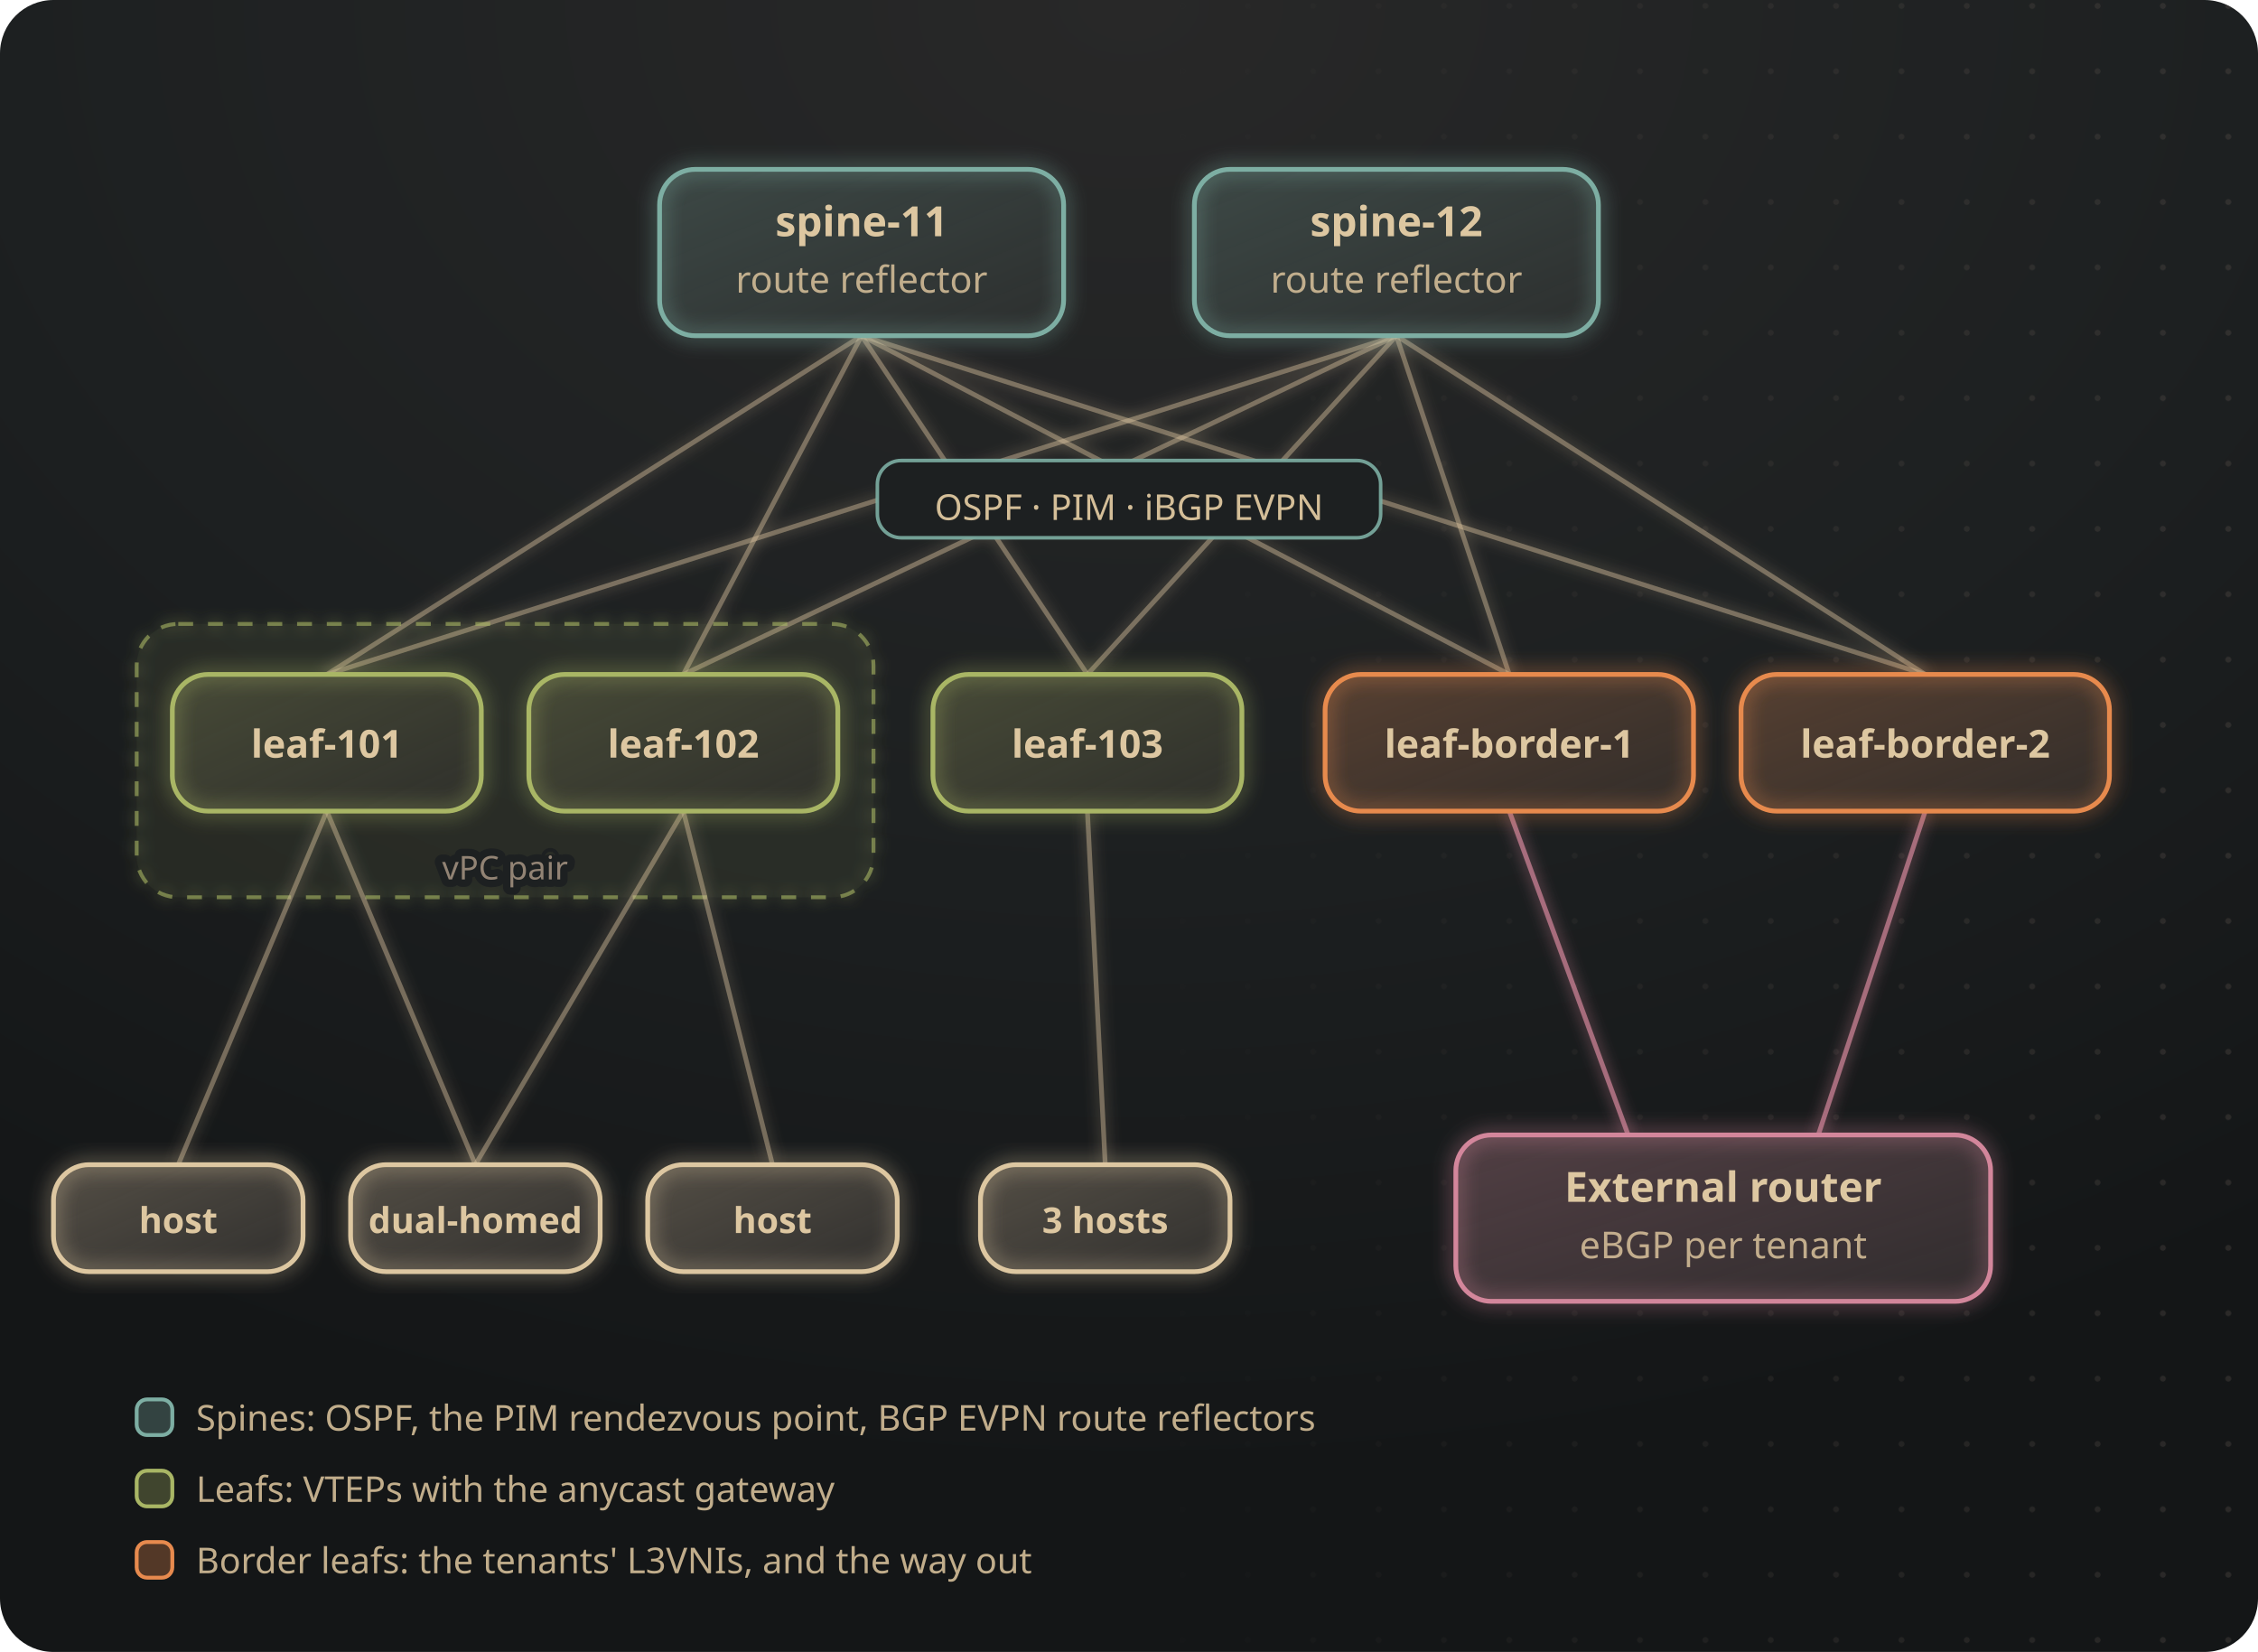
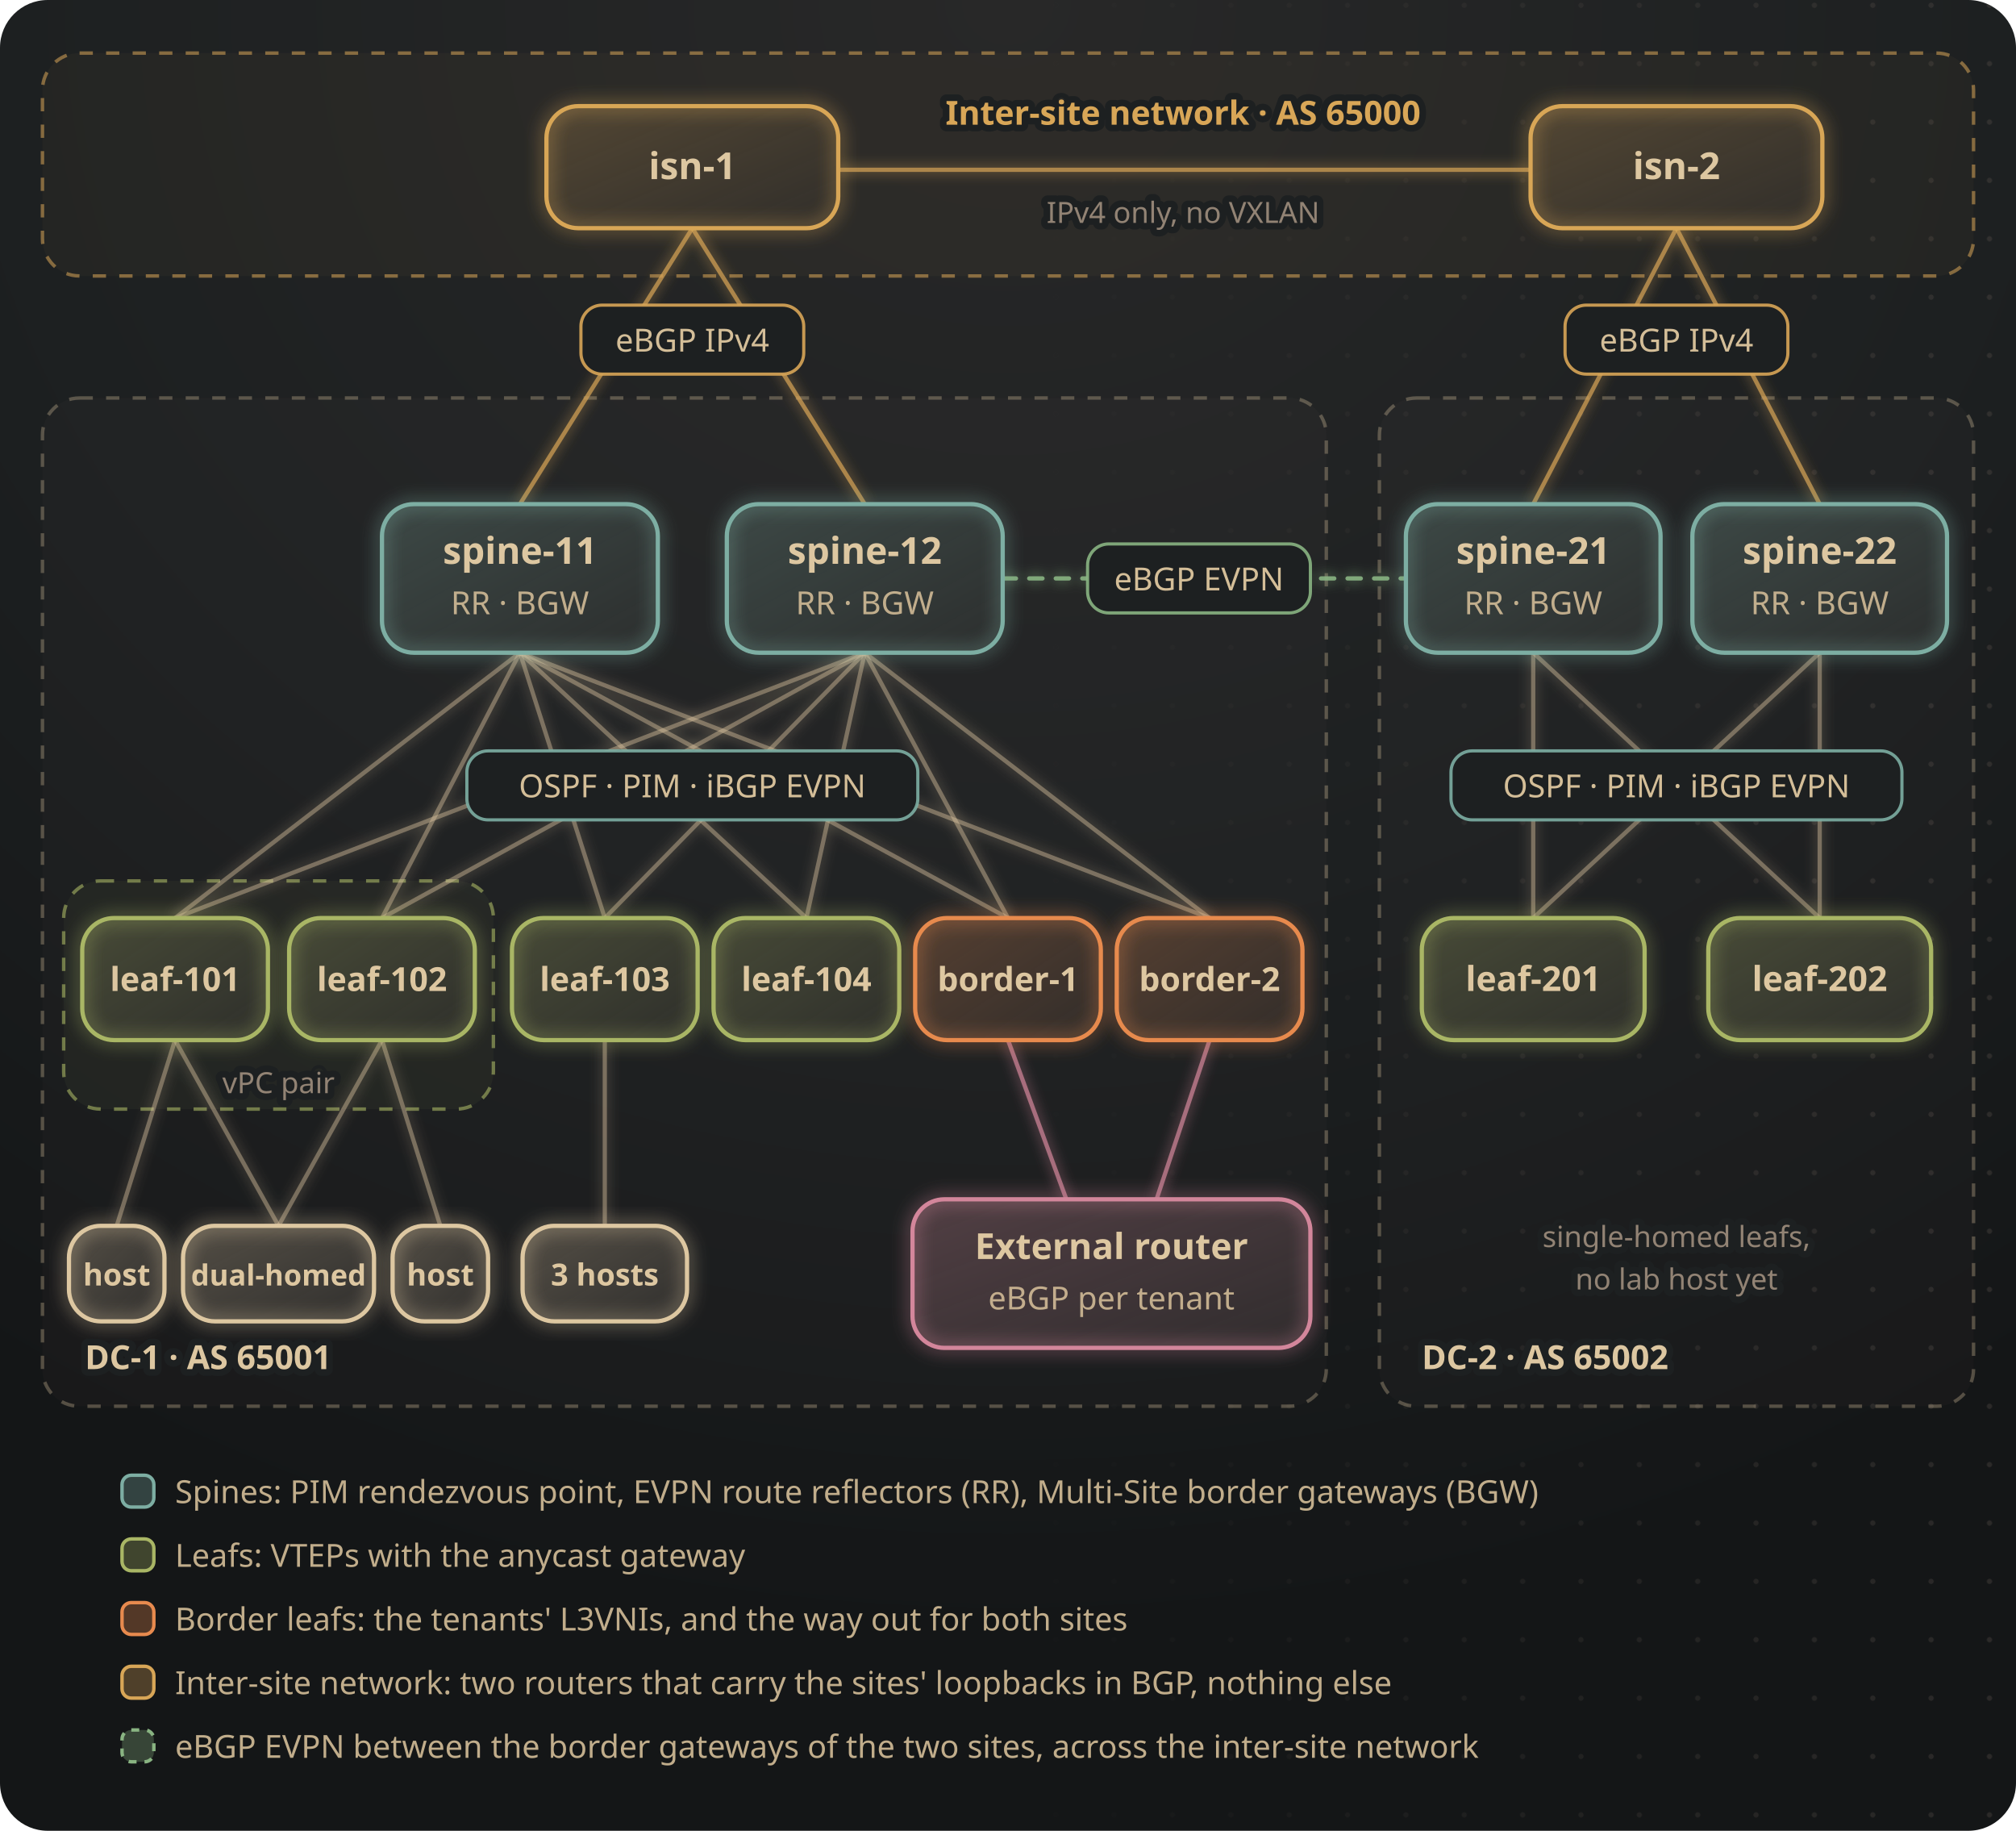
- <svg xmlns="http://www.w3.org/2000/svg" viewBox="0 0 760 556" width="760" height="556" font-family="-apple-system, BlinkMacSystemFont, 'Segoe UI', 'Noto Sans', Helvetica, Arial, sans-serif" role="img" aria-labelledby="t d">
+ <svg xmlns="http://www.w3.org/2000/svg" viewBox="0 0 760 690" width="760" height="690" font-family="-apple-system, BlinkMacSystemFont, 'Segoe UI', 'Noto Sans', Helvetica, Arial, sans-serif" role="img" aria-labelledby="t d">
  <defs>
    <marker id="a-red" viewBox="0 0 10 10" refX="8.6" refY="5" markerWidth="6.5" markerHeight="6.5" orient="auto-start-reverse">
      <path d="M1,1.2 L8.8,5 L1,8.8 Z" fill="#ea6962" />
    </marker>
    <linearGradient id="g-red" x1="0" y1="0" x2="1" y2="1">
      <stop offset="0" stop-color="#ea6962" stop-opacity="0.24" />
      <stop offset="1" stop-color="#ea6962" stop-opacity="0.05" />
    </linearGradient>
    <marker id="a-orange" viewBox="0 0 10 10" refX="8.6" refY="5" markerWidth="6.5" markerHeight="6.5" orient="auto-start-reverse">
      <path d="M1,1.2 L8.8,5 L1,8.8 Z" fill="#e78a4e" />
    </marker>
    <linearGradient id="g-orange" x1="0" y1="0" x2="1" y2="1">
      <stop offset="0" stop-color="#e78a4e" stop-opacity="0.24" />
      <stop offset="1" stop-color="#e78a4e" stop-opacity="0.05" />
    </linearGradient>
    <marker id="a-yellow" viewBox="0 0 10 10" refX="8.6" refY="5" markerWidth="6.5" markerHeight="6.5" orient="auto-start-reverse">
      <path d="M1,1.2 L8.8,5 L1,8.8 Z" fill="#d8a657" />
    </marker>
    <linearGradient id="g-yellow" x1="0" y1="0" x2="1" y2="1">
      <stop offset="0" stop-color="#d8a657" stop-opacity="0.24" />
      <stop offset="1" stop-color="#d8a657" stop-opacity="0.05" />
    </linearGradient>
    <marker id="a-green" viewBox="0 0 10 10" refX="8.6" refY="5" markerWidth="6.5" markerHeight="6.5" orient="auto-start-reverse">
      <path d="M1,1.2 L8.8,5 L1,8.8 Z" fill="#a9b665" />
    </marker>
    <linearGradient id="g-green" x1="0" y1="0" x2="1" y2="1">
      <stop offset="0" stop-color="#a9b665" stop-opacity="0.24" />
      <stop offset="1" stop-color="#a9b665" stop-opacity="0.05" />
    </linearGradient>
    <marker id="a-aqua" viewBox="0 0 10 10" refX="8.6" refY="5" markerWidth="6.5" markerHeight="6.5" orient="auto-start-reverse">
      <path d="M1,1.2 L8.8,5 L1,8.8 Z" fill="#89b482" />
    </marker>
    <linearGradient id="g-aqua" x1="0" y1="0" x2="1" y2="1">
      <stop offset="0" stop-color="#89b482" stop-opacity="0.24" />
      <stop offset="1" stop-color="#89b482" stop-opacity="0.05" />
    </linearGradient>
    <marker id="a-blue" viewBox="0 0 10 10" refX="8.6" refY="5" markerWidth="6.5" markerHeight="6.5" orient="auto-start-reverse">
      <path d="M1,1.2 L8.8,5 L1,8.8 Z" fill="#7daea3" />
    </marker>
    <linearGradient id="g-blue" x1="0" y1="0" x2="1" y2="1">
      <stop offset="0" stop-color="#7daea3" stop-opacity="0.24" />
      <stop offset="1" stop-color="#7daea3" stop-opacity="0.05" />
    </linearGradient>
    <marker id="a-purple" viewBox="0 0 10 10" refX="8.6" refY="5" markerWidth="6.5" markerHeight="6.5" orient="auto-start-reverse">
      <path d="M1,1.2 L8.8,5 L1,8.8 Z" fill="#d3869b" />
    </marker>
    <linearGradient id="g-purple" x1="0" y1="0" x2="1" y2="1">
      <stop offset="0" stop-color="#d3869b" stop-opacity="0.24" />
      <stop offset="1" stop-color="#d3869b" stop-opacity="0.05" />
    </linearGradient>
    <marker id="a-fg" viewBox="0 0 10 10" refX="8.6" refY="5" markerWidth="6.5" markerHeight="6.5" orient="auto-start-reverse">
      <path d="M1,1.2 L8.8,5 L1,8.8 Z" fill="#ddc7a1" />
    </marker>
    <linearGradient id="g-fg" x1="0" y1="0" x2="1" y2="1">
      <stop offset="0" stop-color="#ddc7a1" stop-opacity="0.24" />
      <stop offset="1" stop-color="#ddc7a1" stop-opacity="0.05" />
    </linearGradient>
    <filter id="glow" x="-20%" y="-20%" width="140%" height="140%">
      <feGaussianBlur stdDeviation="3.2" result="b" />
      <feMerge>
        <feMergeNode in="b" />
        <feMergeNode in="SourceGraphic" />
      </feMerge>
    </filter>
    <filter id="soft" x="-10%" y="-10%" width="120%" height="120%">
      <feGaussianBlur stdDeviation="2.4" result="b" />
      <feMerge>
        <feMergeNode in="b" />
        <feMergeNode in="SourceGraphic" />
      </feMerge>
    </filter>
    <radialGradient id="bg" cx="50%" cy="0%" r="90%">
      <stop offset="0" stop-color="#282828" />
      <stop offset="0.55" stop-color="#1d2021" />
      <stop offset="1" stop-color="#141617" />
    </radialGradient>
    <pattern id="dots" width="22" height="22" patternUnits="userSpaceOnUse">
      <circle cx="2" cy="2" r="1" fill="#5a524c" fill-opacity="0.35" />
    </pattern>
    <linearGradient id="fade" x1="0" y1="0" x2="1" y2="0">
      <stop offset="0" stop-color="#000" />
      <stop offset="0.5" stop-color="#000" />
      <stop offset="1" stop-color="#fff" />
    </linearGradient>
    <mask id="right">
-       <rect width="760" height="556" fill="url(#fade)" />
+       <rect width="760" height="690" fill="url(#fade)" />
    </mask>
  </defs>
-   <rect width="760" height="556" rx="18" fill="url(#bg)" />
-   <rect width="760" height="556" rx="18" fill="url(#dots)" mask="url(#right)" />
+   <rect width="760" height="690" rx="18" fill="url(#bg)" />
+   <rect width="760" height="690" rx="18" fill="url(#dots)" mask="url(#right)" />
+   <rect x="16" y="20" width="728" height="84" rx="14" fill="#d8a657" fill-opacity="0.04" stroke="#d8a657" stroke-opacity="0.55" stroke-width="1.3" stroke-dasharray="5 5" />
+   <rect x="16" y="150" width="484" height="380" rx="14" fill="#ddc7a1" fill-opacity="0.025" stroke="#ddc7a1" stroke-opacity="0.32" stroke-width="1.3" stroke-dasharray="5 5" />
+   <rect x="520" y="150" width="224" height="380" rx="14" fill="#ddc7a1" fill-opacity="0.025" stroke="#ddc7a1" stroke-opacity="0.32" stroke-width="1.3" stroke-dasharray="5 5" />
+   <rect x="24" y="332" width="162" height="86" rx="14" fill="#a9b665" fill-opacity="0.05" stroke="#a9b665" stroke-opacity="0.6" stroke-width="1.3" stroke-dasharray="5 5" />
  <g filter="url(#soft)">
-     <line x1="290" y1="113" x2="110" y2="227" stroke="#ddc7a1" stroke-opacity="0.42" stroke-width="1.6" stroke-linecap="round" />
-     <line x1="290" y1="113" x2="230" y2="227" stroke="#ddc7a1" stroke-opacity="0.42" stroke-width="1.6" stroke-linecap="round" />
-     <line x1="290" y1="113" x2="366" y2="227" stroke="#ddc7a1" stroke-opacity="0.42" stroke-width="1.6" stroke-linecap="round" />
-     <line x1="290" y1="113" x2="508" y2="227" stroke="#ddc7a1" stroke-opacity="0.42" stroke-width="1.6" stroke-linecap="round" />
-     <line x1="290" y1="113" x2="648" y2="227" stroke="#ddc7a1" stroke-opacity="0.42" stroke-width="1.6" stroke-linecap="round" />
-     <line x1="470" y1="113" x2="110" y2="227" stroke="#ddc7a1" stroke-opacity="0.42" stroke-width="1.6" stroke-linecap="round" />
-     <line x1="470" y1="113" x2="230" y2="227" stroke="#ddc7a1" stroke-opacity="0.42" stroke-width="1.6" stroke-linecap="round" />
-     <line x1="470" y1="113" x2="366" y2="227" stroke="#ddc7a1" stroke-opacity="0.42" stroke-width="1.6" stroke-linecap="round" />
-     <line x1="470" y1="113" x2="508" y2="227" stroke="#ddc7a1" stroke-opacity="0.42" stroke-width="1.6" stroke-linecap="round" />
-     <line x1="470" y1="113" x2="648" y2="227" stroke="#ddc7a1" stroke-opacity="0.42" stroke-width="1.6" stroke-linecap="round" />
-     <rect x="46" y="210" width="248" height="92" rx="14" fill="#a9b665" fill-opacity="0.05" stroke="#a9b665" stroke-opacity="0.6" stroke-width="1.3" stroke-dasharray="5 5" />
-     <line x1="110" y1="273" x2="60" y2="392" stroke="#ddc7a1" stroke-opacity="0.42" stroke-width="1.6" stroke-linecap="round" />
-     <line x1="110" y1="273" x2="160" y2="392" stroke="#ddc7a1" stroke-opacity="0.42" stroke-width="1.6" stroke-linecap="round" />
-     <line x1="230" y1="273" x2="160" y2="392" stroke="#ddc7a1" stroke-opacity="0.42" stroke-width="1.6" stroke-linecap="round" />
-     <line x1="230" y1="273" x2="260" y2="392" stroke="#ddc7a1" stroke-opacity="0.42" stroke-width="1.6" stroke-linecap="round" />
-     <line x1="366" y1="273" x2="372" y2="392" stroke="#ddc7a1" stroke-opacity="0.42" stroke-width="1.6" stroke-linecap="round" />
-     <line x1="508" y1="273" x2="548" y2="382" stroke="#d3869b" stroke-opacity="0.7" stroke-width="1.6" stroke-linecap="round" />
-     <line x1="648" y1="273" x2="612" y2="382" stroke="#d3869b" stroke-opacity="0.7" stroke-width="1.6" stroke-linecap="round" />
+     <line x1="316" y1="64" x2="577" y2="64" stroke="#d8a657" stroke-opacity="0.7" stroke-width="1.6" stroke-linecap="round" />
+     <line x1="261" y1="86" x2="196" y2="190" stroke="#d8a657" stroke-opacity="0.7" stroke-width="1.6" stroke-linecap="round" />
+     <line x1="261" y1="86" x2="326" y2="190" stroke="#d8a657" stroke-opacity="0.7" stroke-width="1.6" stroke-linecap="round" />
+     <line x1="632" y1="86" x2="578" y2="190" stroke="#d8a657" stroke-opacity="0.7" stroke-width="1.6" stroke-linecap="round" />
+     <line x1="632" y1="86" x2="686" y2="190" stroke="#d8a657" stroke-opacity="0.7" stroke-width="1.6" stroke-linecap="round" />
+     <line x1="378" y1="218" x2="530" y2="218" stroke="#89b482" stroke-opacity="0.9" stroke-width="1.6" stroke-linecap="round" stroke-dasharray="5 5" />
+     <line x1="196" y1="246" x2="66" y2="346" stroke="#ddc7a1" stroke-opacity="0.42" stroke-width="1.6" stroke-linecap="round" />
+     <line x1="196" y1="246" x2="144" y2="346" stroke="#ddc7a1" stroke-opacity="0.42" stroke-width="1.6" stroke-linecap="round" />
+     <line x1="196" y1="246" x2="228" y2="346" stroke="#ddc7a1" stroke-opacity="0.42" stroke-width="1.6" stroke-linecap="round" />
+     <line x1="196" y1="246" x2="304" y2="346" stroke="#ddc7a1" stroke-opacity="0.42" stroke-width="1.6" stroke-linecap="round" />
+     <line x1="196" y1="246" x2="380" y2="346" stroke="#ddc7a1" stroke-opacity="0.42" stroke-width="1.6" stroke-linecap="round" />
+     <line x1="196" y1="246" x2="456" y2="346" stroke="#ddc7a1" stroke-opacity="0.42" stroke-width="1.6" stroke-linecap="round" />
+     <line x1="326" y1="246" x2="66" y2="346" stroke="#ddc7a1" stroke-opacity="0.42" stroke-width="1.6" stroke-linecap="round" />
+     <line x1="326" y1="246" x2="144" y2="346" stroke="#ddc7a1" stroke-opacity="0.42" stroke-width="1.6" stroke-linecap="round" />
+     <line x1="326" y1="246" x2="228" y2="346" stroke="#ddc7a1" stroke-opacity="0.42" stroke-width="1.6" stroke-linecap="round" />
+     <line x1="326" y1="246" x2="304" y2="346" stroke="#ddc7a1" stroke-opacity="0.42" stroke-width="1.6" stroke-linecap="round" />
+     <line x1="326" y1="246" x2="380" y2="346" stroke="#ddc7a1" stroke-opacity="0.42" stroke-width="1.6" stroke-linecap="round" />
+     <line x1="326" y1="246" x2="456" y2="346" stroke="#ddc7a1" stroke-opacity="0.42" stroke-width="1.6" stroke-linecap="round" />
+     <line x1="578" y1="246" x2="578" y2="346" stroke="#ddc7a1" stroke-opacity="0.42" stroke-width="1.6" stroke-linecap="round" />
+     <line x1="578" y1="246" x2="686" y2="346" stroke="#ddc7a1" stroke-opacity="0.42" stroke-width="1.6" stroke-linecap="round" />
+     <line x1="686" y1="246" x2="578" y2="346" stroke="#ddc7a1" stroke-opacity="0.42" stroke-width="1.6" stroke-linecap="round" />
+     <line x1="686" y1="246" x2="686" y2="346" stroke="#ddc7a1" stroke-opacity="0.42" stroke-width="1.6" stroke-linecap="round" />
+     <line x1="66" y1="392" x2="44" y2="462" stroke="#ddc7a1" stroke-opacity="0.42" stroke-width="1.6" stroke-linecap="round" />
+     <line x1="66" y1="392" x2="105" y2="462" stroke="#ddc7a1" stroke-opacity="0.42" stroke-width="1.6" stroke-linecap="round" />
+     <line x1="144" y1="392" x2="105" y2="462" stroke="#ddc7a1" stroke-opacity="0.42" stroke-width="1.6" stroke-linecap="round" />
+     <line x1="144" y1="392" x2="166" y2="462" stroke="#ddc7a1" stroke-opacity="0.42" stroke-width="1.6" stroke-linecap="round" />
+     <line x1="228" y1="392" x2="228" y2="462" stroke="#ddc7a1" stroke-opacity="0.42" stroke-width="1.6" stroke-linecap="round" />
+     <line x1="380" y1="392" x2="402" y2="452" stroke="#d3869b" stroke-opacity="0.7" stroke-width="1.6" stroke-linecap="round" />
+     <line x1="456" y1="392" x2="436" y2="452" stroke="#d3869b" stroke-opacity="0.7" stroke-width="1.6" stroke-linecap="round" />
  </g>
-   <rect x="222.0" y="57.0" width="136" height="56" rx="12" fill="#282828" />
-   <rect x="222.0" y="57.0" width="136" height="56" rx="12" fill="url(#g-blue)" />
-   <rect x="222.0" y="57.0" width="136" height="56" rx="12" fill="none" stroke="#7daea3" stroke-width="1.6" filter="url(#glow)" />
-   <text x="290" y="79.5" font-size="14" font-weight="700" fill="#ddc7a1" text-anchor="middle">spine-11</text>
-   <text x="290" y="98.5" font-size="12.5" fill="#d4be98" fill-opacity="0.88" text-anchor="middle">route reflector</text>
-   <rect x="402.0" y="57.0" width="136" height="56" rx="12" fill="#282828" />
-   <rect x="402.0" y="57.0" width="136" height="56" rx="12" fill="url(#g-blue)" />
-   <rect x="402.0" y="57.0" width="136" height="56" rx="12" fill="none" stroke="#7daea3" stroke-width="1.6" filter="url(#glow)" />
-   <text x="470" y="79.5" font-size="14" font-weight="700" fill="#ddc7a1" text-anchor="middle">spine-12</text>
-   <text x="470" y="98.5" font-size="12.5" fill="#d4be98" fill-opacity="0.88" text-anchor="middle">route reflector</text>
-   <rect x="58.0" y="227.0" width="104" height="46" rx="12" fill="#282828" />
-   <rect x="58.0" y="227.0" width="104" height="46" rx="12" fill="url(#g-green)" />
-   <rect x="58.0" y="227.0" width="104" height="46" rx="12" fill="none" stroke="#a9b665" stroke-width="1.6" filter="url(#glow)" />
-   <text x="110" y="255.0" font-size="13" font-weight="700" fill="#ddc7a1" text-anchor="middle">leaf-101</text>
-   <rect x="178.0" y="227.0" width="104" height="46" rx="12" fill="#282828" />
-   <rect x="178.0" y="227.0" width="104" height="46" rx="12" fill="url(#g-green)" />
-   <rect x="178.0" y="227.0" width="104" height="46" rx="12" fill="none" stroke="#a9b665" stroke-width="1.6" filter="url(#glow)" />
-   <text x="230" y="255.0" font-size="13" font-weight="700" fill="#ddc7a1" text-anchor="middle">leaf-102</text>
-   <rect x="314.0" y="227.0" width="104" height="46" rx="12" fill="#282828" />
-   <rect x="314.0" y="227.0" width="104" height="46" rx="12" fill="url(#g-green)" />
-   <rect x="314.0" y="227.0" width="104" height="46" rx="12" fill="none" stroke="#a9b665" stroke-width="1.6" filter="url(#glow)" />
-   <text x="366" y="255.0" font-size="13" font-weight="700" fill="#ddc7a1" text-anchor="middle">leaf-103</text>
-   <rect x="446.0" y="227.0" width="124" height="46" rx="12" fill="#282828" />
-   <rect x="446.0" y="227.0" width="124" height="46" rx="12" fill="url(#g-orange)" />
-   <rect x="446.0" y="227.0" width="124" height="46" rx="12" fill="none" stroke="#e78a4e" stroke-width="1.6" filter="url(#glow)" />
-   <text x="508" y="255.0" font-size="13" font-weight="700" fill="#ddc7a1" text-anchor="middle">leaf-border-1</text>
-   <rect x="586.0" y="227.0" width="124" height="46" rx="12" fill="#282828" />
-   <rect x="586.0" y="227.0" width="124" height="46" rx="12" fill="url(#g-orange)" />
-   <rect x="586.0" y="227.0" width="124" height="46" rx="12" fill="none" stroke="#e78a4e" stroke-width="1.6" filter="url(#glow)" />
-   <text x="648" y="255.0" font-size="13" font-weight="700" fill="#ddc7a1" text-anchor="middle">leaf-border-2</text>
-   <rect x="18.0" y="392.0" width="84" height="36" rx="12" fill="#282828" />
-   <rect x="18.0" y="392.0" width="84" height="36" rx="12" fill="url(#g-fg)" />
-   <rect x="18.0" y="392.0" width="84" height="36" rx="12" fill="none" stroke="#ddc7a1" stroke-width="1.6" filter="url(#glow)" />
-   <text x="60" y="415.0" font-size="12" font-weight="700" fill="#ddc7a1" text-anchor="middle">host</text>
-   <rect x="118.0" y="392.0" width="84" height="36" rx="12" fill="#282828" />
-   <rect x="118.0" y="392.0" width="84" height="36" rx="12" fill="url(#g-fg)" />
-   <rect x="118.0" y="392.0" width="84" height="36" rx="12" fill="none" stroke="#ddc7a1" stroke-width="1.6" filter="url(#glow)" />
-   <text x="160" y="415.0" font-size="12" font-weight="700" fill="#ddc7a1" text-anchor="middle">dual-homed</text>
-   <rect x="218.0" y="392.0" width="84" height="36" rx="12" fill="#282828" />
-   <rect x="218.0" y="392.0" width="84" height="36" rx="12" fill="url(#g-fg)" />
-   <rect x="218.0" y="392.0" width="84" height="36" rx="12" fill="none" stroke="#ddc7a1" stroke-width="1.6" filter="url(#glow)" />
-   <text x="260" y="415.0" font-size="12" font-weight="700" fill="#ddc7a1" text-anchor="middle">host</text>
-   <rect x="330.0" y="392.0" width="84" height="36" rx="12" fill="#282828" />
-   <rect x="330.0" y="392.0" width="84" height="36" rx="12" fill="url(#g-fg)" />
-   <rect x="330.0" y="392.0" width="84" height="36" rx="12" fill="none" stroke="#ddc7a1" stroke-width="1.6" filter="url(#glow)" />
-   <text x="372" y="415.0" font-size="12" font-weight="700" fill="#ddc7a1" text-anchor="middle">3 hosts</text>
-   <rect x="490.0" y="382.0" width="180" height="56" rx="12" fill="#282828" />
-   <rect x="490.0" y="382.0" width="180" height="56" rx="12" fill="url(#g-purple)" />
-   <rect x="490.0" y="382.0" width="180" height="56" rx="12" fill="none" stroke="#d3869b" stroke-width="1.6" filter="url(#glow)" />
-   <text x="580" y="404.5" font-size="14" font-weight="700" fill="#ddc7a1" text-anchor="middle">External router</text>
-   <text x="580" y="423.5" font-size="12.5" fill="#d4be98" fill-opacity="0.88" text-anchor="middle">eBGP per tenant</text>
-   <rect x="295.3" y="155.0" width="169.4" height="26" rx="8" fill="#1d2021" stroke="#7daea3" stroke-opacity="0.9" stroke-width="1.2" />
-   <text x="380" y="175.0" font-size="12" fill="#d4be98" text-anchor="middle">OSPF · PIM · iBGP EVPN</text>
-   <text x="170" y="296" font-size="11" fill="#928374" font-weight="400" text-anchor="middle" stroke="#1d2021" stroke-width="5" stroke-linejoin="round" paint-order="stroke">vPC pair</text>
-   <rect x="46" y="471" width="12" height="12" rx="3.5" fill="#7daea3" fill-opacity="0.3" stroke="#7daea3" stroke-width="1.3" />
-   <text x="66" y="481.5" font-size="12" fill="#d4be98" fill-opacity="0.9">Spines: OSPF, the PIM rendezvous point, BGP EVPN route reflectors</text>
-   <rect x="46" y="495" width="12" height="12" rx="3.5" fill="#a9b665" fill-opacity="0.3" stroke="#a9b665" stroke-width="1.3" />
-   <text x="66" y="505.5" font-size="12" fill="#d4be98" fill-opacity="0.9">Leafs: VTEPs with the anycast gateway</text>
-   <rect x="46" y="519" width="12" height="12" rx="3.5" fill="#e78a4e" fill-opacity="0.3" stroke="#e78a4e" stroke-width="1.3" />
-   <text x="66" y="529.5" font-size="12" fill="#d4be98" fill-opacity="0.9">Border leafs: the tenants' L3VNIs, and the way out</text>
+   <rect x="206.0" y="40.0" width="110" height="46" rx="12" fill="#282828" />
+   <rect x="206.0" y="40.0" width="110" height="46" rx="12" fill="url(#g-yellow)" />
+   <rect x="206.0" y="40.0" width="110" height="46" rx="12" fill="none" stroke="#d8a657" stroke-width="1.6" filter="url(#glow)" />
+   <text x="261" y="67.5" font-size="14" font-weight="700" fill="#ddc7a1" text-anchor="middle">isn-1</text>
+   <rect x="577.0" y="40.0" width="110" height="46" rx="12" fill="#282828" />
+   <rect x="577.0" y="40.0" width="110" height="46" rx="12" fill="url(#g-yellow)" />
+   <rect x="577.0" y="40.0" width="110" height="46" rx="12" fill="none" stroke="#d8a657" stroke-width="1.6" filter="url(#glow)" />
+   <text x="632" y="67.5" font-size="14" font-weight="700" fill="#ddc7a1" text-anchor="middle">isn-2</text>
+   <rect x="144.0" y="190.0" width="104" height="56" rx="12" fill="#282828" />
+   <rect x="144.0" y="190.0" width="104" height="56" rx="12" fill="url(#g-blue)" />
+   <rect x="144.0" y="190.0" width="104" height="56" rx="12" fill="none" stroke="#7daea3" stroke-width="1.6" filter="url(#glow)" />
+   <text x="196" y="212.5" font-size="14" font-weight="700" fill="#ddc7a1" text-anchor="middle">spine-11</text>
+   <text x="196" y="231.5" font-size="12" fill="#d4be98" fill-opacity="0.88" text-anchor="middle">RR · BGW</text>
+   <rect x="274.0" y="190.0" width="104" height="56" rx="12" fill="#282828" />
+   <rect x="274.0" y="190.0" width="104" height="56" rx="12" fill="url(#g-blue)" />
+   <rect x="274.0" y="190.0" width="104" height="56" rx="12" fill="none" stroke="#7daea3" stroke-width="1.6" filter="url(#glow)" />
+   <text x="326" y="212.5" font-size="14" font-weight="700" fill="#ddc7a1" text-anchor="middle">spine-12</text>
+   <text x="326" y="231.5" font-size="12" fill="#d4be98" fill-opacity="0.88" text-anchor="middle">RR · BGW</text>
+   <rect x="530.0" y="190.0" width="96" height="56" rx="12" fill="#282828" />
+   <rect x="530.0" y="190.0" width="96" height="56" rx="12" fill="url(#g-blue)" />
+   <rect x="530.0" y="190.0" width="96" height="56" rx="12" fill="none" stroke="#7daea3" stroke-width="1.6" filter="url(#glow)" />
+   <text x="578" y="212.5" font-size="14" font-weight="700" fill="#ddc7a1" text-anchor="middle">spine-21</text>
+   <text x="578" y="231.5" font-size="12" fill="#d4be98" fill-opacity="0.88" text-anchor="middle">RR · BGW</text>
+   <rect x="638.0" y="190.0" width="96" height="56" rx="12" fill="#282828" />
+   <rect x="638.0" y="190.0" width="96" height="56" rx="12" fill="url(#g-blue)" />
+   <rect x="638.0" y="190.0" width="96" height="56" rx="12" fill="none" stroke="#7daea3" stroke-width="1.6" filter="url(#glow)" />
+   <text x="686" y="212.5" font-size="14" font-weight="700" fill="#ddc7a1" text-anchor="middle">spine-22</text>
+   <text x="686" y="231.5" font-size="12" fill="#d4be98" fill-opacity="0.88" text-anchor="middle">RR · BGW</text>
+   <rect x="31.0" y="346.0" width="70" height="46" rx="12" fill="#282828" />
+   <rect x="31.0" y="346.0" width="70" height="46" rx="12" fill="url(#g-green)" />
+   <rect x="31.0" y="346.0" width="70" height="46" rx="12" fill="none" stroke="#a9b665" stroke-width="1.6" filter="url(#glow)" />
+   <text x="66" y="373.5" font-size="12.5" font-weight="700" fill="#ddc7a1" text-anchor="middle">leaf-101</text>
+   <rect x="109.0" y="346.0" width="70" height="46" rx="12" fill="#282828" />
+   <rect x="109.0" y="346.0" width="70" height="46" rx="12" fill="url(#g-green)" />
+   <rect x="109.0" y="346.0" width="70" height="46" rx="12" fill="none" stroke="#a9b665" stroke-width="1.6" filter="url(#glow)" />
+   <text x="144" y="373.5" font-size="12.5" font-weight="700" fill="#ddc7a1" text-anchor="middle">leaf-102</text>
+   <rect x="193.0" y="346.0" width="70" height="46" rx="12" fill="#282828" />
+   <rect x="193.0" y="346.0" width="70" height="46" rx="12" fill="url(#g-green)" />
+   <rect x="193.0" y="346.0" width="70" height="46" rx="12" fill="none" stroke="#a9b665" stroke-width="1.6" filter="url(#glow)" />
+   <text x="228" y="373.5" font-size="12.5" font-weight="700" fill="#ddc7a1" text-anchor="middle">leaf-103</text>
+   <rect x="269.0" y="346.0" width="70" height="46" rx="12" fill="#282828" />
+   <rect x="269.0" y="346.0" width="70" height="46" rx="12" fill="url(#g-green)" />
+   <rect x="269.0" y="346.0" width="70" height="46" rx="12" fill="none" stroke="#a9b665" stroke-width="1.6" filter="url(#glow)" />
+   <text x="304" y="373.5" font-size="12.5" font-weight="700" fill="#ddc7a1" text-anchor="middle">leaf-104</text>
+   <rect x="345.0" y="346.0" width="70" height="46" rx="12" fill="#282828" />
+   <rect x="345.0" y="346.0" width="70" height="46" rx="12" fill="url(#g-orange)" />
+   <rect x="345.0" y="346.0" width="70" height="46" rx="12" fill="none" stroke="#e78a4e" stroke-width="1.6" filter="url(#glow)" />
+   <text x="380" y="373.5" font-size="12.5" font-weight="700" fill="#ddc7a1" text-anchor="middle">border-1</text>
+   <rect x="421.0" y="346.0" width="70" height="46" rx="12" fill="#282828" />
+   <rect x="421.0" y="346.0" width="70" height="46" rx="12" fill="url(#g-orange)" />
+   <rect x="421.0" y="346.0" width="70" height="46" rx="12" fill="none" stroke="#e78a4e" stroke-width="1.6" filter="url(#glow)" />
+   <text x="456" y="373.5" font-size="12.5" font-weight="700" fill="#ddc7a1" text-anchor="middle">border-2</text>
+   <rect x="536.0" y="346.0" width="84" height="46" rx="12" fill="#282828" />
+   <rect x="536.0" y="346.0" width="84" height="46" rx="12" fill="url(#g-green)" />
+   <rect x="536.0" y="346.0" width="84" height="46" rx="12" fill="none" stroke="#a9b665" stroke-width="1.6" filter="url(#glow)" />
+   <text x="578" y="373.5" font-size="13" font-weight="700" fill="#ddc7a1" text-anchor="middle">leaf-201</text>
+   <rect x="644.0" y="346.0" width="84" height="46" rx="12" fill="#282828" />
+   <rect x="644.0" y="346.0" width="84" height="46" rx="12" fill="url(#g-green)" />
+   <rect x="644.0" y="346.0" width="84" height="46" rx="12" fill="none" stroke="#a9b665" stroke-width="1.6" filter="url(#glow)" />
+   <text x="686" y="373.5" font-size="13" font-weight="700" fill="#ddc7a1" text-anchor="middle">leaf-202</text>
+   <rect x="26.0" y="462.0" width="36" height="36" rx="12" fill="#282828" />
+   <rect x="26.0" y="462.0" width="36" height="36" rx="12" fill="url(#g-fg)" />
+   <rect x="26.0" y="462.0" width="36" height="36" rx="12" fill="none" stroke="#ddc7a1" stroke-width="1.6" filter="url(#glow)" />
+   <text x="44" y="484.5" font-size="11.5" font-weight="700" fill="#ddc7a1" text-anchor="middle">host</text>
+   <rect x="69.0" y="462.0" width="72" height="36" rx="12" fill="#282828" />
+   <rect x="69.0" y="462.0" width="72" height="36" rx="12" fill="url(#g-fg)" />
+   <rect x="69.0" y="462.0" width="72" height="36" rx="12" fill="none" stroke="#ddc7a1" stroke-width="1.6" filter="url(#glow)" />
+   <text x="105" y="484.5" font-size="11" font-weight="700" fill="#ddc7a1" text-anchor="middle">dual-homed</text>
+   <rect x="148.0" y="462.0" width="36" height="36" rx="12" fill="#282828" />
+   <rect x="148.0" y="462.0" width="36" height="36" rx="12" fill="url(#g-fg)" />
+   <rect x="148.0" y="462.0" width="36" height="36" rx="12" fill="none" stroke="#ddc7a1" stroke-width="1.6" filter="url(#glow)" />
+   <text x="166" y="484.5" font-size="11.5" font-weight="700" fill="#ddc7a1" text-anchor="middle">host</text>
+   <rect x="197.0" y="462.0" width="62" height="36" rx="12" fill="#282828" />
+   <rect x="197.0" y="462.0" width="62" height="36" rx="12" fill="url(#g-fg)" />
+   <rect x="197.0" y="462.0" width="62" height="36" rx="12" fill="none" stroke="#ddc7a1" stroke-width="1.6" filter="url(#glow)" />
+   <text x="228" y="484.5" font-size="11.5" font-weight="700" fill="#ddc7a1" text-anchor="middle">3 hosts</text>
+   <rect x="344.0" y="452.0" width="150" height="56" rx="12" fill="#282828" />
+   <rect x="344.0" y="452.0" width="150" height="56" rx="12" fill="url(#g-purple)" />
+   <rect x="344.0" y="452.0" width="150" height="56" rx="12" fill="none" stroke="#d3869b" stroke-width="1.6" filter="url(#glow)" />
+   <text x="419" y="474.5" font-size="13.5" font-weight="700" fill="#ddc7a1" text-anchor="middle">External router</text>
+   <text x="419" y="493.5" font-size="12" fill="#d4be98" fill-opacity="0.88" text-anchor="middle">eBGP per tenant</text>
+   <rect x="219.0" y="115" width="84" height="26" rx="8" fill="#1d2021" stroke="#d8a657" stroke-opacity="0.9" stroke-width="1.2" />
+   <text x="261" y="132.5" font-size="12" fill="#d4be98" text-anchor="middle">eBGP IPv4</text>
+   <rect x="590.0" y="115" width="84" height="26" rx="8" fill="#1d2021" stroke="#d8a657" stroke-opacity="0.9" stroke-width="1.2" />
+   <text x="632" y="132.5" font-size="12" fill="#d4be98" text-anchor="middle">eBGP IPv4</text>
+   <rect x="410.0" y="205" width="84" height="26" rx="8" fill="#1d2021" stroke="#89b482" stroke-opacity="0.9" stroke-width="1.2" />
+   <text x="452" y="222.5" font-size="12" fill="#d4be98" text-anchor="middle">eBGP EVPN</text>
+   <rect x="176.0" y="283" width="170" height="26" rx="8" fill="#1d2021" stroke="#7daea3" stroke-opacity="0.9" stroke-width="1.2" />
+   <text x="261" y="300.5" font-size="12" fill="#d4be98" text-anchor="middle">OSPF · PIM · iBGP EVPN</text>
+   <rect x="547.0" y="283" width="170" height="26" rx="8" fill="#1d2021" stroke="#7daea3" stroke-opacity="0.9" stroke-width="1.2" />
+   <text x="632" y="300.5" font-size="12" fill="#d4be98" text-anchor="middle">OSPF · PIM · iBGP EVPN</text>
+   <text x="446" y="47" font-size="12.5" fill="#d8a657" font-weight="700" text-anchor="middle" stroke="#1d2021" stroke-width="5" stroke-linejoin="round" paint-order="stroke">Inter-site network · AS 65000</text>
+   <text x="446" y="84" font-size="11" fill="#928374" font-weight="400" text-anchor="middle" stroke="#1d2021" stroke-width="5" stroke-linejoin="round" paint-order="stroke">IPv4 only, no VXLAN</text>
+   <text x="32" y="516" font-size="12.5" fill="#ddc7a1" font-weight="700" text-anchor="start" stroke="#1d2021" stroke-width="5" stroke-linejoin="round" paint-order="stroke">DC-1 · AS 65001</text>
+   <text x="536" y="516" font-size="12.5" fill="#ddc7a1" font-weight="700" text-anchor="start" stroke="#1d2021" stroke-width="5" stroke-linejoin="round" paint-order="stroke">DC-2 · AS 65002</text>
+   <text x="105" y="412" font-size="11" fill="#928374" font-weight="400" text-anchor="middle" stroke="#1d2021" stroke-width="5" stroke-linejoin="round" paint-order="stroke">vPC pair</text>
+   <text x="632" y="470" font-size="11" fill="#928374" font-weight="400" text-anchor="middle" stroke="#1d2021" stroke-width="5" stroke-linejoin="round" paint-order="stroke">single-homed leafs,</text>
+   <text x="632" y="486" font-size="11" fill="#928374" font-weight="400" text-anchor="middle" stroke="#1d2021" stroke-width="5" stroke-linejoin="round" paint-order="stroke">no lab host yet</text>
+   <rect x="46" y="556" width="12" height="12" rx="3.5" fill="#7daea3" fill-opacity="0.3" stroke="#7daea3" stroke-width="1.3" />
+   <text x="66" y="566.5" font-size="12" fill="#d4be98" fill-opacity="0.9">Spines: PIM rendezvous point, EVPN route reflectors (RR), Multi-Site border gateways (BGW)</text>
+   <rect x="46" y="580" width="12" height="12" rx="3.5" fill="#a9b665" fill-opacity="0.3" stroke="#a9b665" stroke-width="1.3" />
+   <text x="66" y="590.5" font-size="12" fill="#d4be98" fill-opacity="0.9">Leafs: VTEPs with the anycast gateway</text>
+   <rect x="46" y="604" width="12" height="12" rx="3.5" fill="#e78a4e" fill-opacity="0.3" stroke="#e78a4e" stroke-width="1.3" />
+   <text x="66" y="614.5" font-size="12" fill="#d4be98" fill-opacity="0.9">Border leafs: the tenants' L3VNIs, and the way out for both sites</text>
+   <rect x="46" y="628" width="12" height="12" rx="3.5" fill="#d8a657" fill-opacity="0.3" stroke="#d8a657" stroke-width="1.3" />
+   <text x="66" y="638.5" font-size="12" fill="#d4be98" fill-opacity="0.9">Inter-site network: two routers that carry the sites' loopbacks in BGP, nothing else</text>
+   <rect x="46" y="652" width="12" height="12" rx="3.5" fill="#89b482" fill-opacity="0.3" stroke="#89b482" stroke-width="1.3" stroke-dasharray="3 3" />
+   <text x="66" y="662.5" font-size="12" fill="#d4be98" fill-opacity="0.9">eBGP EVPN between the border gateways of the two sites, across the inter-site network</text>
</svg>
